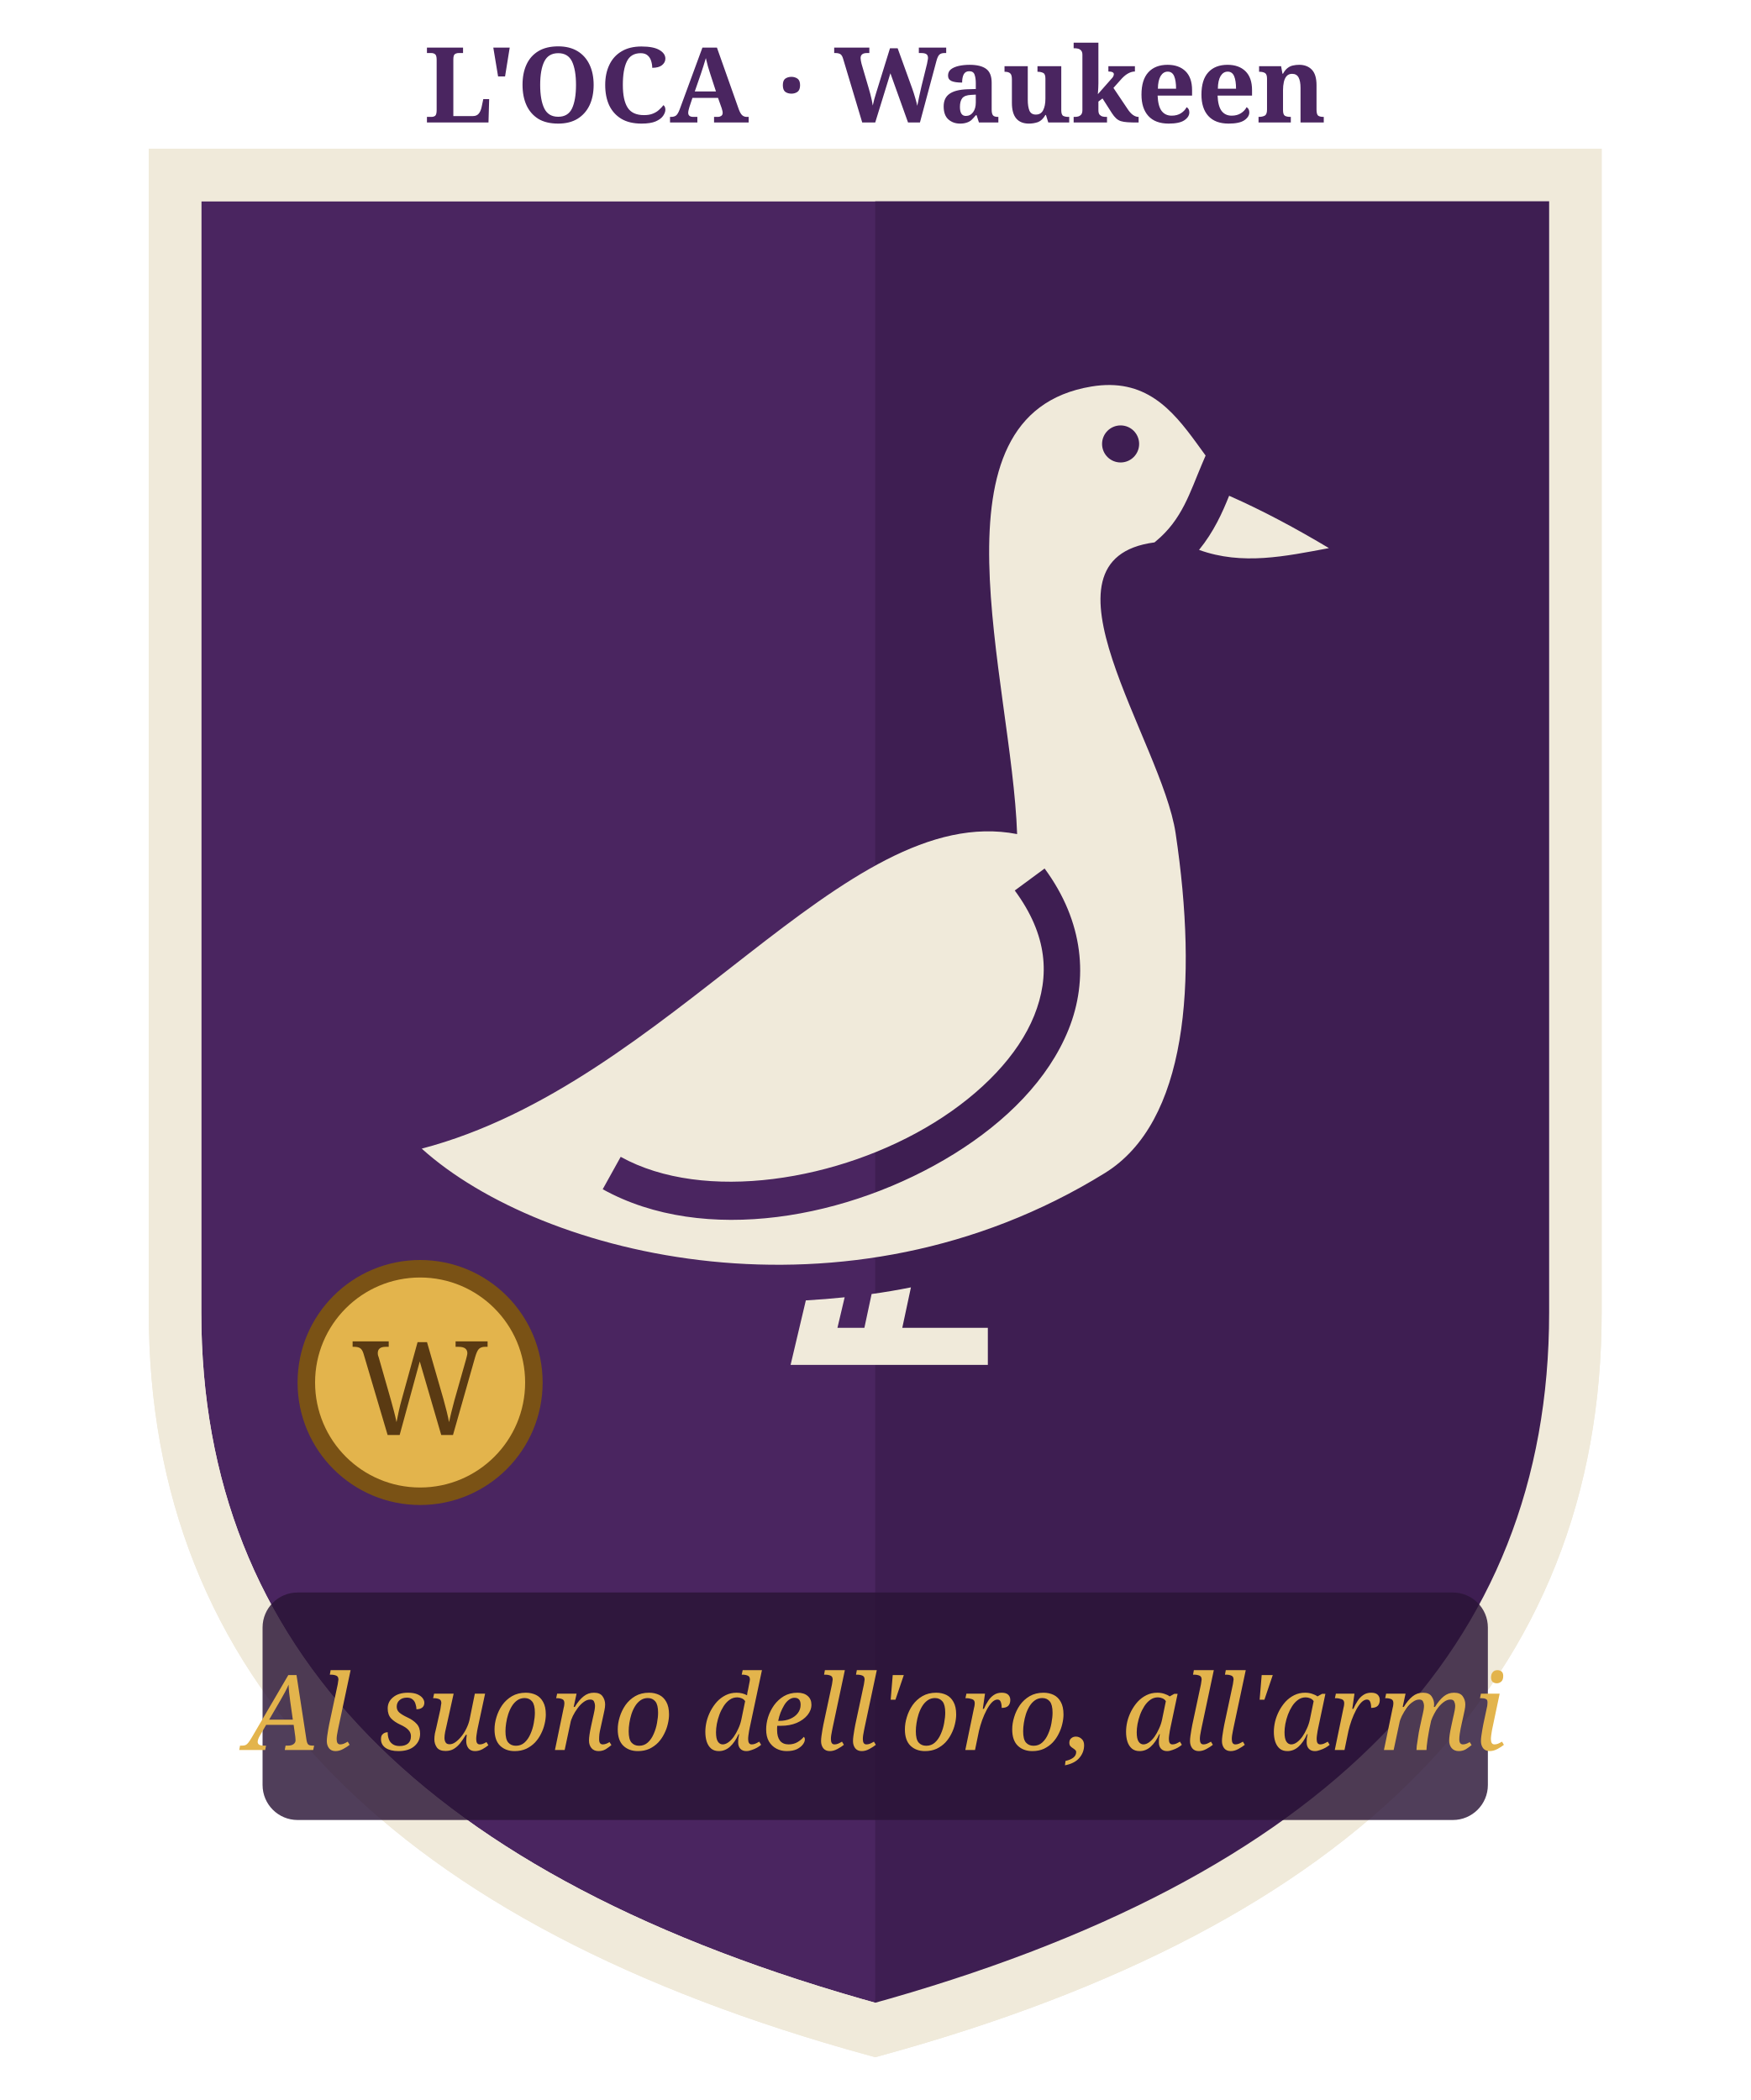
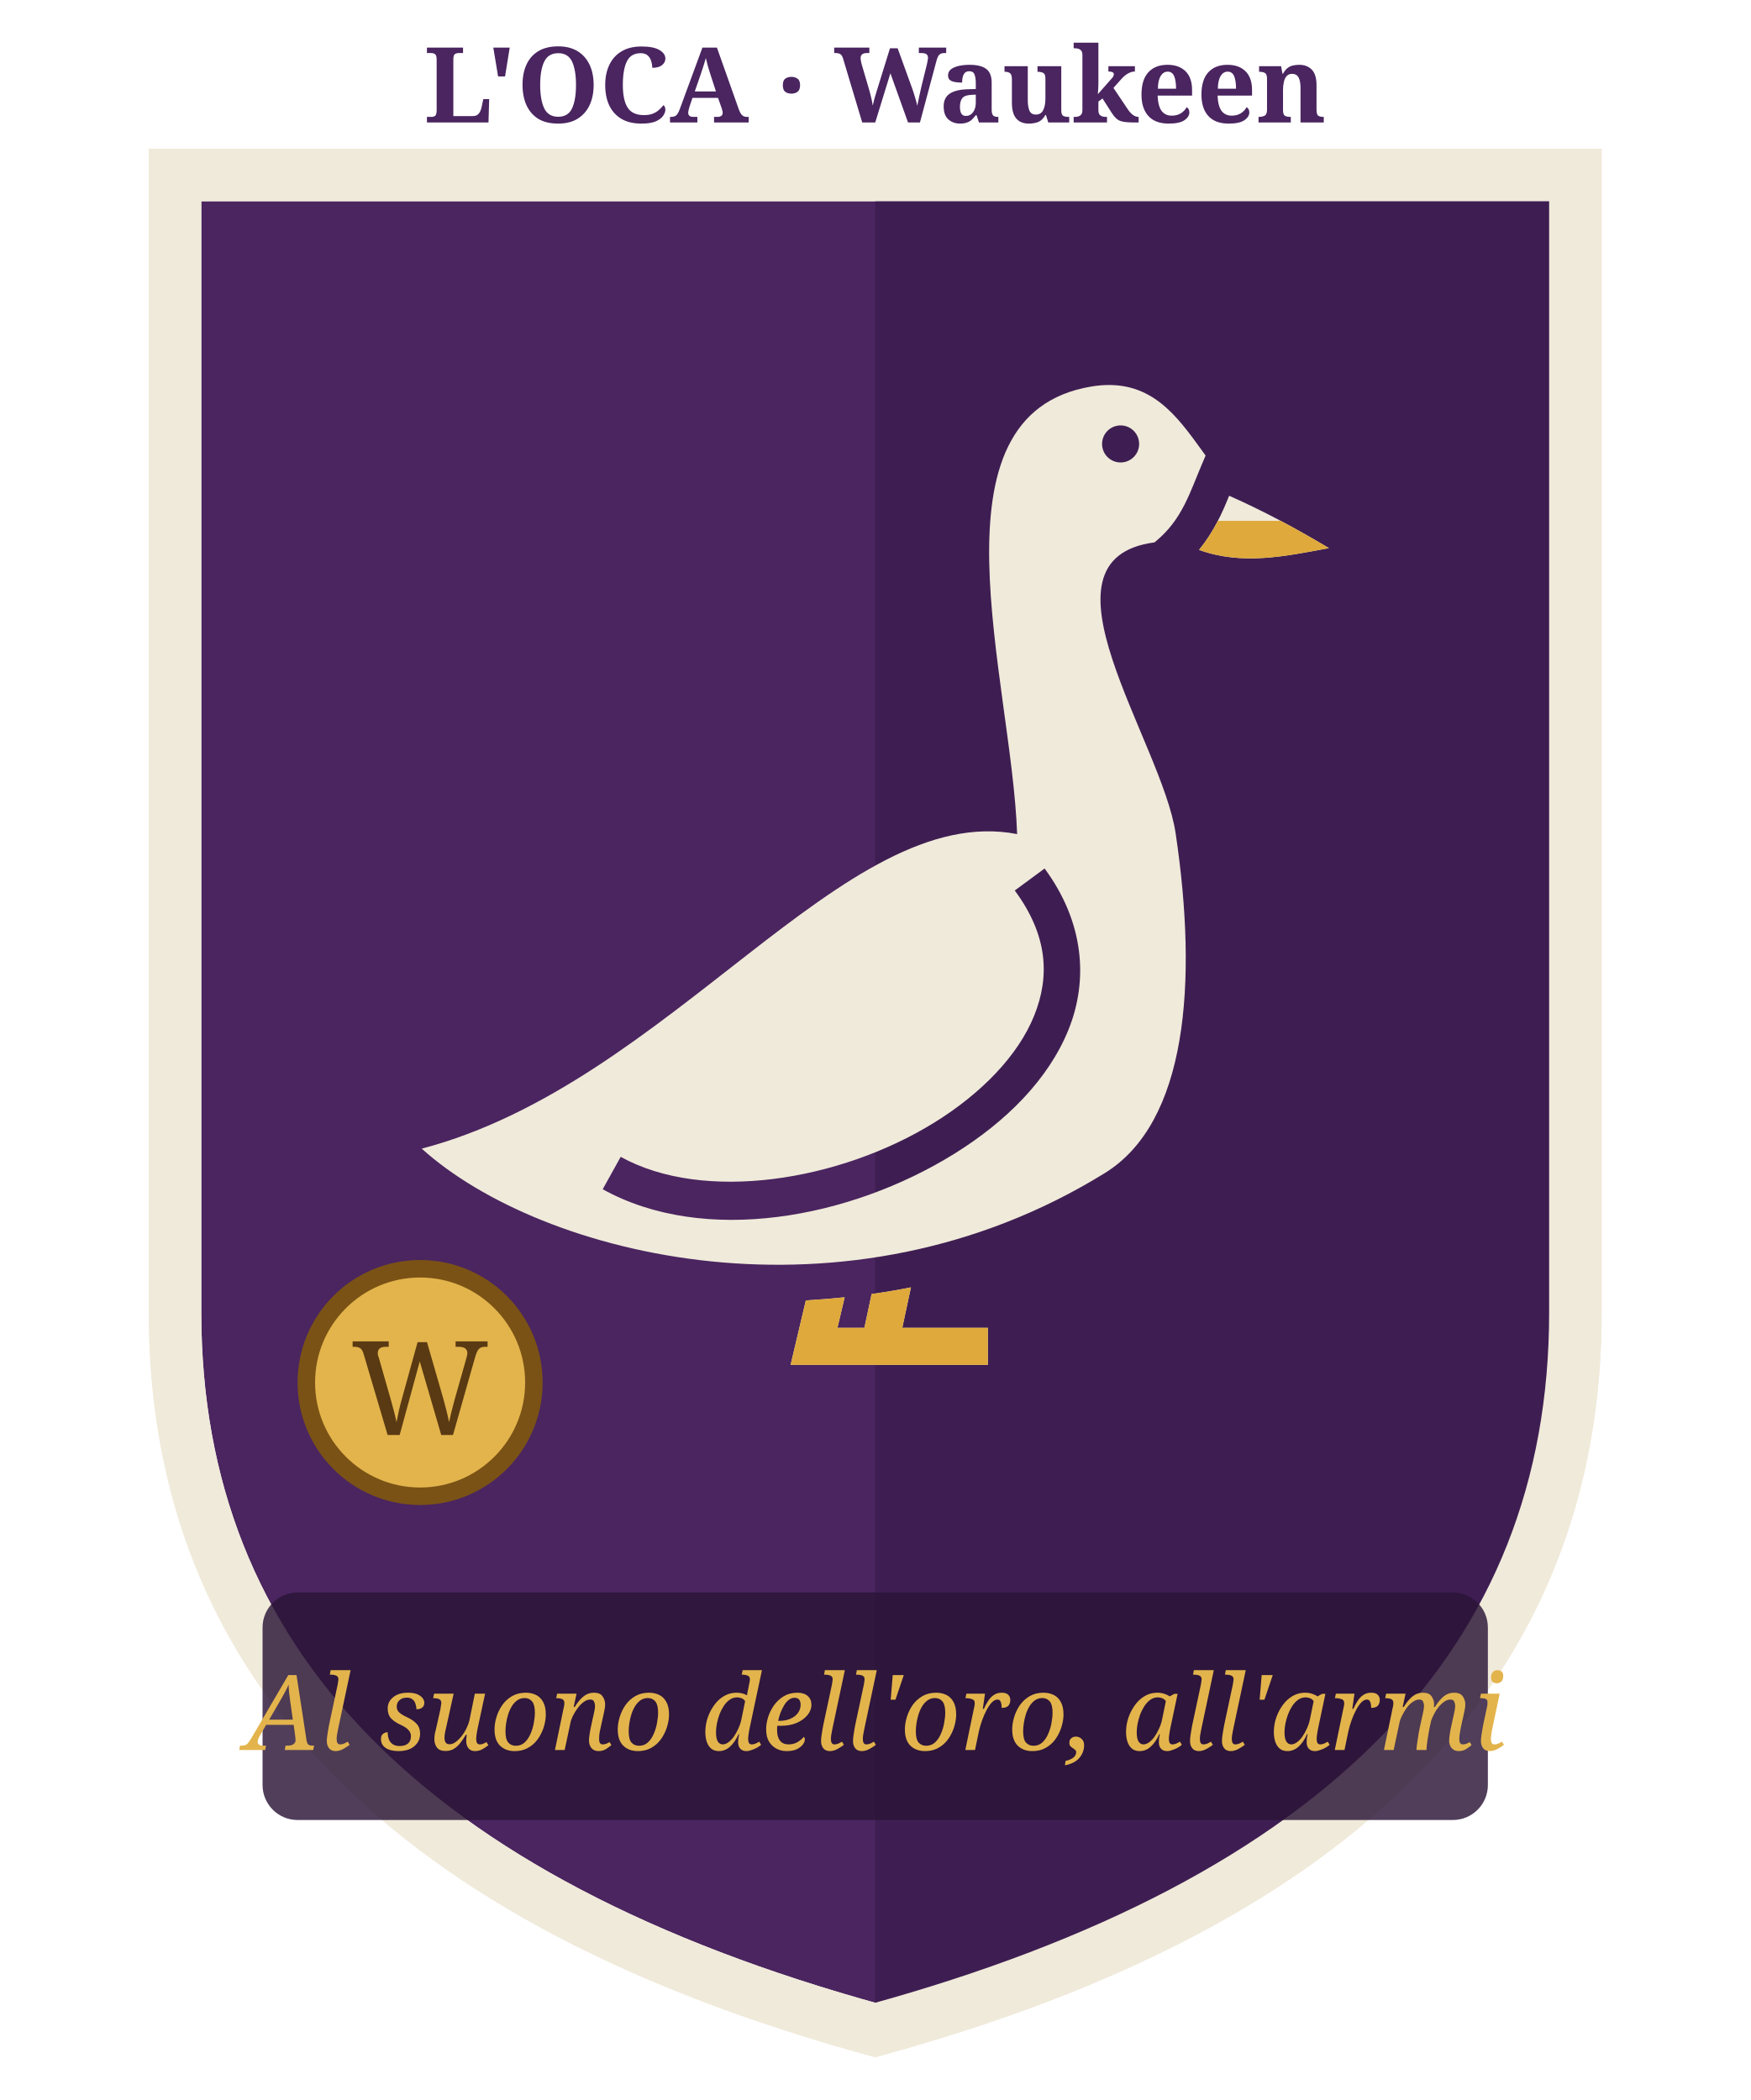
<svg xmlns="http://www.w3.org/2000/svg" viewBox="0 0 200 240" width="200" height="240" role="img" aria-label="Stemma Contrada dell'Oca — distretto The Golden Plume">
  <defs>
    <clipPath id="g1">
      <path d="M20 20 H180 V150 Q180 210 100 232 Q20 210 20 150 Z" />
    </clipPath>
+     <clipPath id="g1-or">
+       <rect x="406" y="84" width="92" height="74" />
+       <rect x="188" y="450" width="234" height="62" />
+     </clipPath>
  </defs>
  <path d="M20 20 H180 V150 Q180 210 100 232 Q20 210 20 150 Z" fill="#4a2560" stroke="#f0eada" stroke-width="6" />
  <g clip-path="url(#g1)">
    <path d="M100 20 H180 V150 Q180 210 100 232 Z" fill="#3e1e52" />
-     <g fill="#f0eada">
-       <g transform="translate(39.78 39.76) scale(0.23529)">
-         <path d="M370.019 18.023c-2.843-.035-5.859.197-9.075.73-81.664 13.54-38.657 142.295-36.095 217.397-84.163-16.327-168.007 121.048-289.118 152.787 58.086 52.473 206.05 89.6 331.739 11.85 39.804-24.622 45.26-92.014 34.343-165.049-6.703-44.845-71.755-133.176-10.269-141.266l.611-.504c12.884-10.608 16.606-23.842 22.522-37.699l1.699-3.976c-11.688-16.016-23.17-33.986-46.357-34.27zm5.08 19.625a9 9 0 0 1 9 9 9 9 0 0 1-9 9 9 9 0 0 1-9-9 9 9 0 0 1 9-9zm52.703 34.172c-3.28 8.167-7.411 17.45-14.612 26.293 21.035 7.63 41.929 3.078 63.079-.863-15.515-9.272-32.003-18.195-48.467-25.43zm-89.608 181.053c19.109 25.924 21.374 53.965 11.637 78.183-9.737 24.219-30.345 44.797-55.67 60.49-50.65 31.389-121.288 44.45-170.553 17.11l8.735-15.738c40.364 22.4 106.342 11.833 152.338-16.67 22.997-14.252 40.72-32.684 48.449-51.906 7.729-19.223 6.596-39.053-9.426-60.79l14.49-10.68zM273.28 456.322a332.68 332.68 0 0 1-19.095 3.232l-3.508 16.426h-13.084l3.508-14.842a400.208 400.208 0 0 1-18.852 1.506l-7.408 31.336h95.79v-18h-41.548l4.197-19.658z" />
+     <g transform="translate(39.78 39.76) scale(0.23529)">
+       <path d="M370.019 18.023c-2.843-.035-5.859.197-9.075.73-81.664 13.54-38.657 142.295-36.095 217.397-84.163-16.327-168.007 121.048-289.118 152.787 58.086 52.473 206.05 89.6 331.739 11.85 39.804-24.622 45.26-92.014 34.343-165.049-6.703-44.845-71.755-133.176-10.269-141.266l.611-.504c12.884-10.608 16.606-23.842 22.522-37.699l1.699-3.976c-11.688-16.016-23.17-33.986-46.357-34.27zm5.08 19.625a9 9 0 0 1 9 9 9 9 0 0 1-9 9 9 9 0 0 1-9-9 9 9 0 0 1 9-9zm52.703 34.172c-3.28 8.167-7.411 17.45-14.612 26.293 21.035 7.63 41.929 3.078 63.079-.863-15.515-9.272-32.003-18.195-48.467-25.43zm-89.608 181.053c19.109 25.924 21.374 53.965 11.637 78.183-9.737 24.219-30.345 44.797-55.67 60.49-50.65 31.389-121.288 44.45-170.553 17.11l8.735-15.738c40.364 22.4 106.342 11.833 152.338-16.67 22.997-14.252 40.72-32.684 48.449-51.906 7.729-19.223 6.596-39.053-9.426-60.79l14.49-10.68zM273.28 456.322a332.68 332.68 0 0 1-19.095 3.232l-3.508 16.426h-13.084l3.508-14.842a400.208 400.208 0 0 1-18.852 1.506l-7.408 31.336h95.79v-18h-41.548l4.197-19.658z" fill="#f0eada" />
+       <g clip-path="url(#g1-or)">
+         <path d="M370.019 18.023c-2.843-.035-5.859.197-9.075.73-81.664 13.54-38.657 142.295-36.095 217.397-84.163-16.327-168.007 121.048-289.118 152.787 58.086 52.473 206.05 89.6 331.739 11.85 39.804-24.622 45.26-92.014 34.343-165.049-6.703-44.845-71.755-133.176-10.269-141.266l.611-.504c12.884-10.608 16.606-23.842 22.522-37.699l1.699-3.976c-11.688-16.016-23.17-33.986-46.357-34.27zm5.08 19.625a9 9 0 0 1 9 9 9 9 0 0 1-9 9 9 9 0 0 1-9-9 9 9 0 0 1 9-9zm52.703 34.172c-3.28 8.167-7.411 17.45-14.612 26.293 21.035 7.63 41.929 3.078 63.079-.863-15.515-9.272-32.003-18.195-48.467-25.43zm-89.608 181.053c19.109 25.924 21.374 53.965 11.637 78.183-9.737 24.219-30.345 44.797-55.67 60.49-50.65 31.389-121.288 44.45-170.553 17.11l8.735-15.738c40.364 22.4 106.342 11.833 152.338-16.67 22.997-14.252 40.72-32.684 48.449-51.906 7.729-19.223 6.596-39.053-9.426-60.79l14.49-10.68zM273.28 456.322a332.68 332.68 0 0 1-19.095 3.232l-3.508 16.426h-13.084l3.508-14.842a400.208 400.208 0 0 1-18.852 1.506l-7.408 31.336h95.79v-18h-41.548l4.197-19.658z" fill="#dfa93b" />
      </g>
    </g>
    <circle cx="48" cy="158" r="13" fill="#e3b44c" stroke="#7a5215" stroke-width="2" />
    <text x="48" y="164" font-family="Georgia,serif" font-size="15" text-anchor="middle" fill="#5a3a12">W</text>
  </g>
  <path d="M20 20 H180 V150 Q180 210 100 232 Q20 210 20 150 Z" fill="none" stroke="#f0eada" stroke-width="6" />
  <rect x="30" y="182" width="140" height="26" rx="4" fill="#2a1436" opacity="0.82" />
  <text x="100" y="200" font-family="Georgia,serif" font-size="12" fill="#e3b44c" text-anchor="middle" font-style="italic">Al suono dell'oro, all'armi</text>
  <text x="100" y="14" font-family="Georgia,serif" font-size="12" fill="#4a2560" text-anchor="middle" font-weight="bold">L'OCA · Waukeen</text>
</svg>
